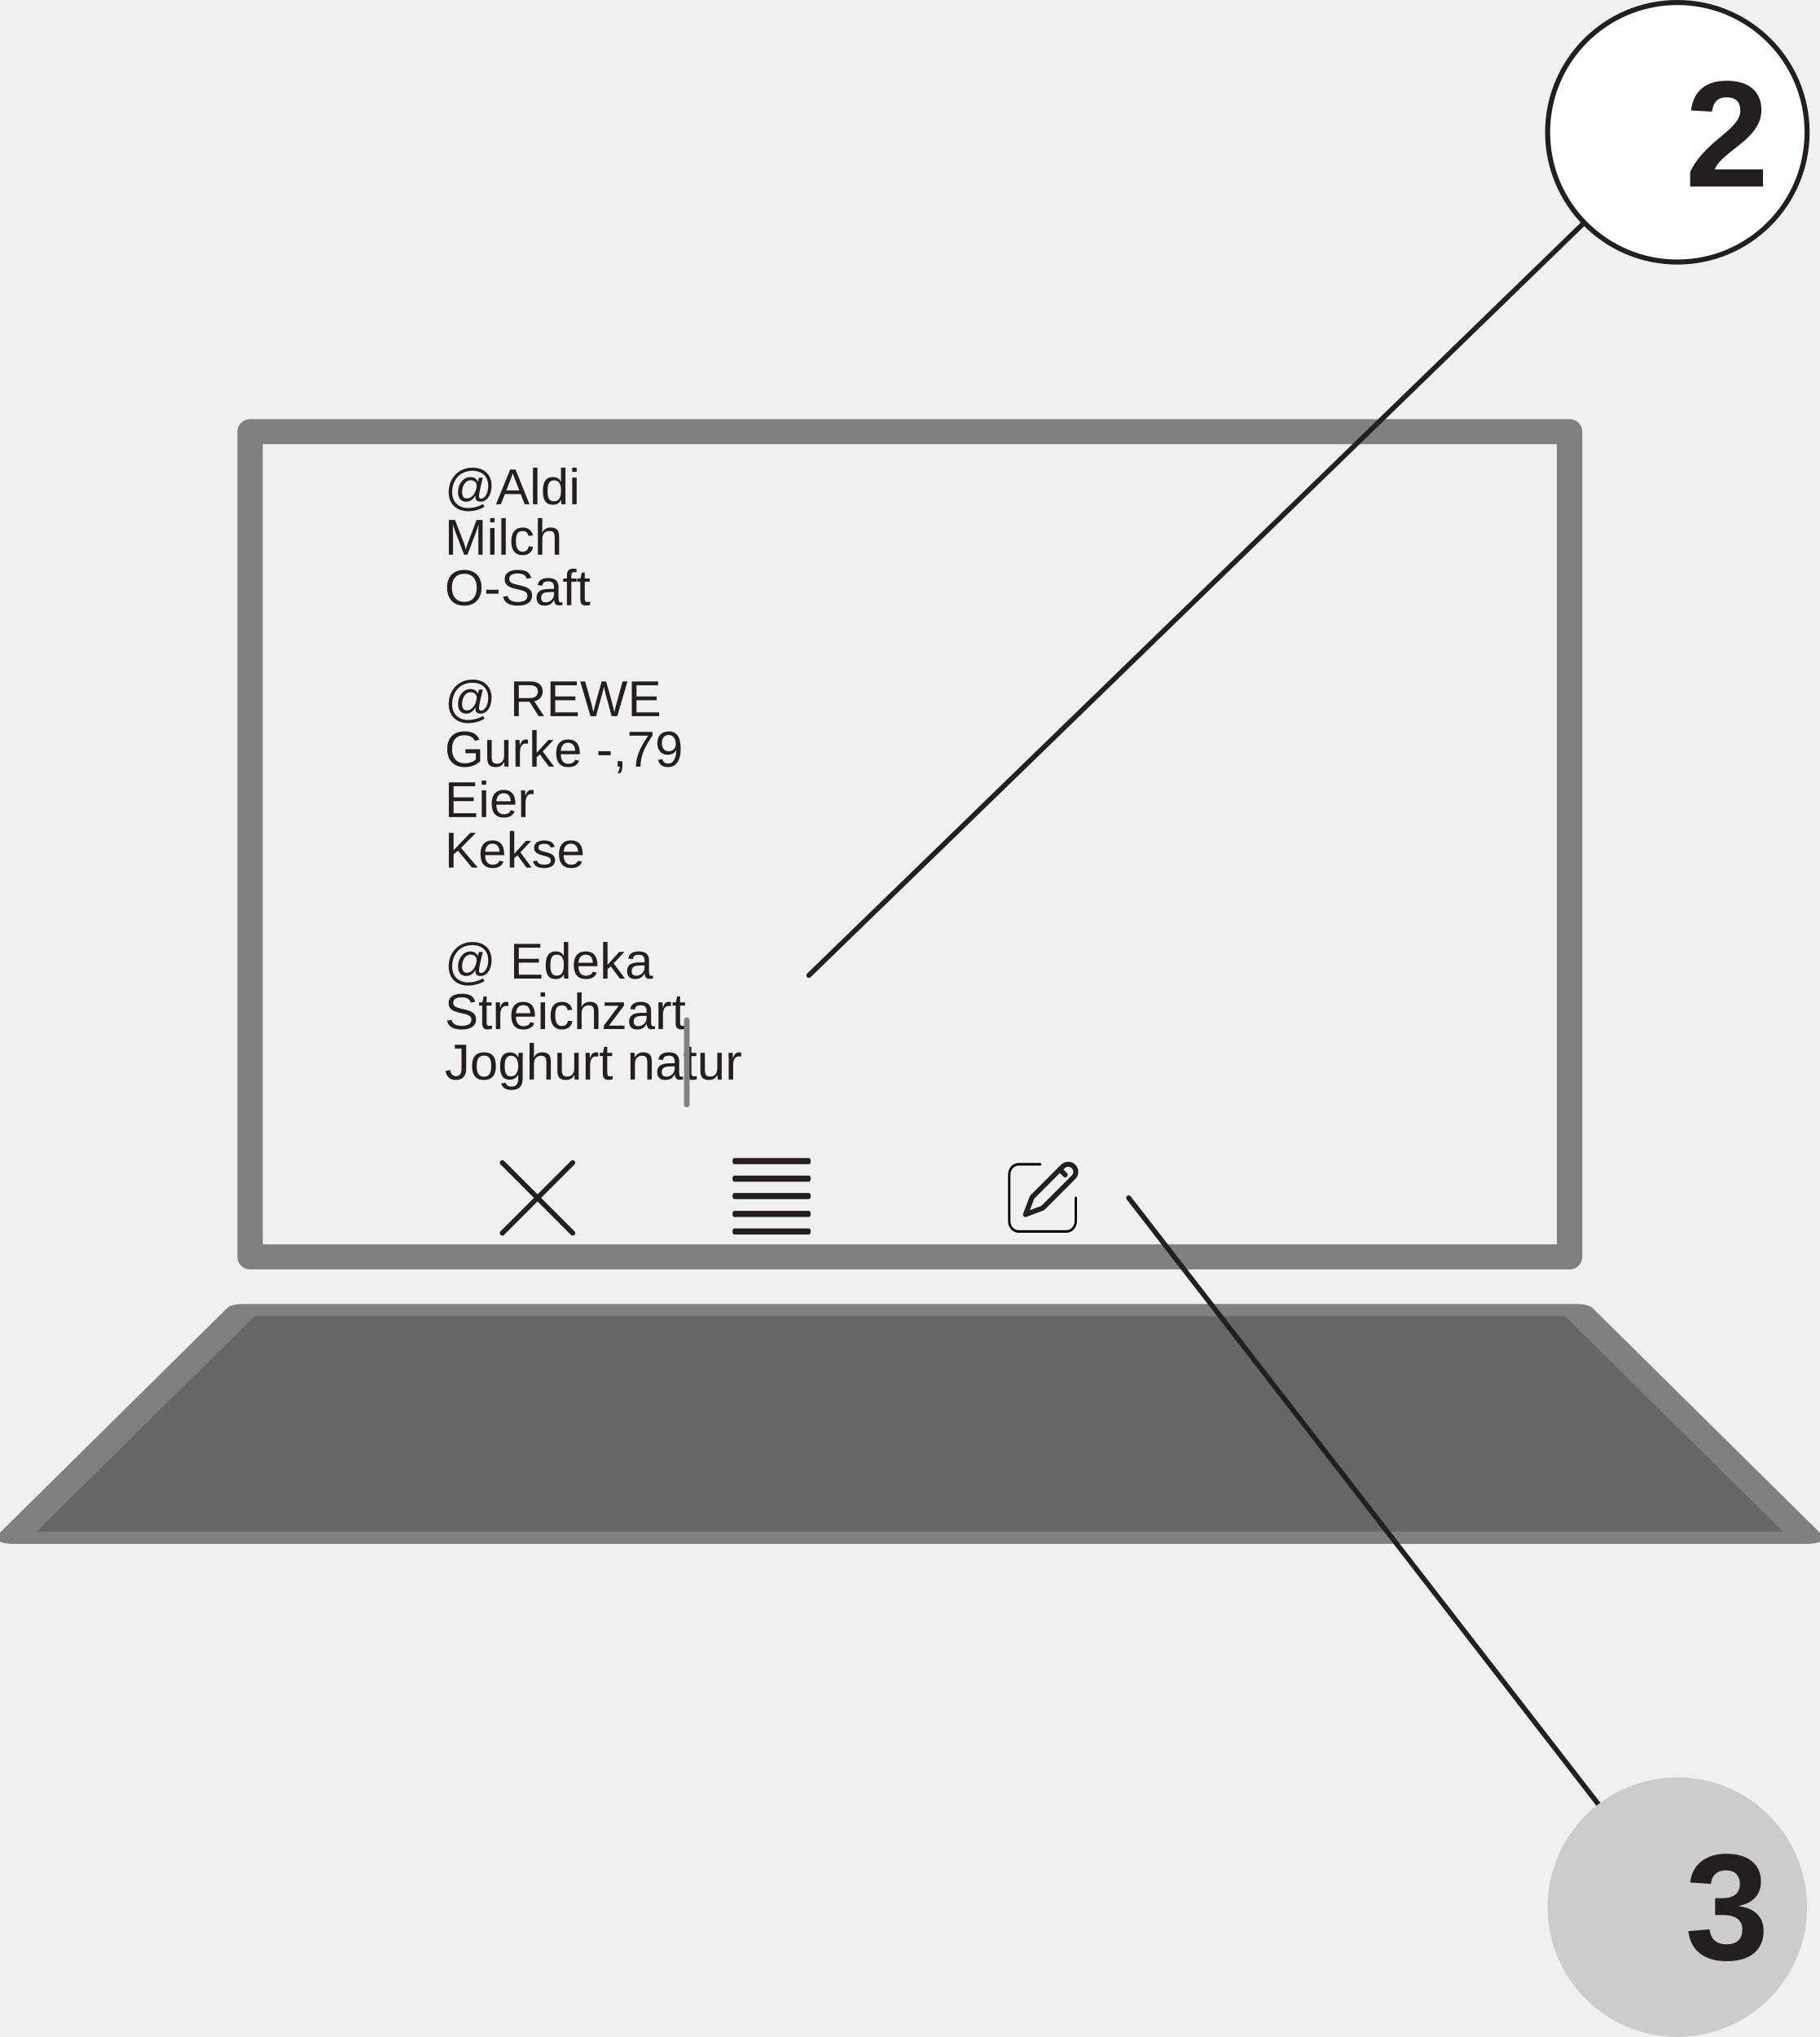
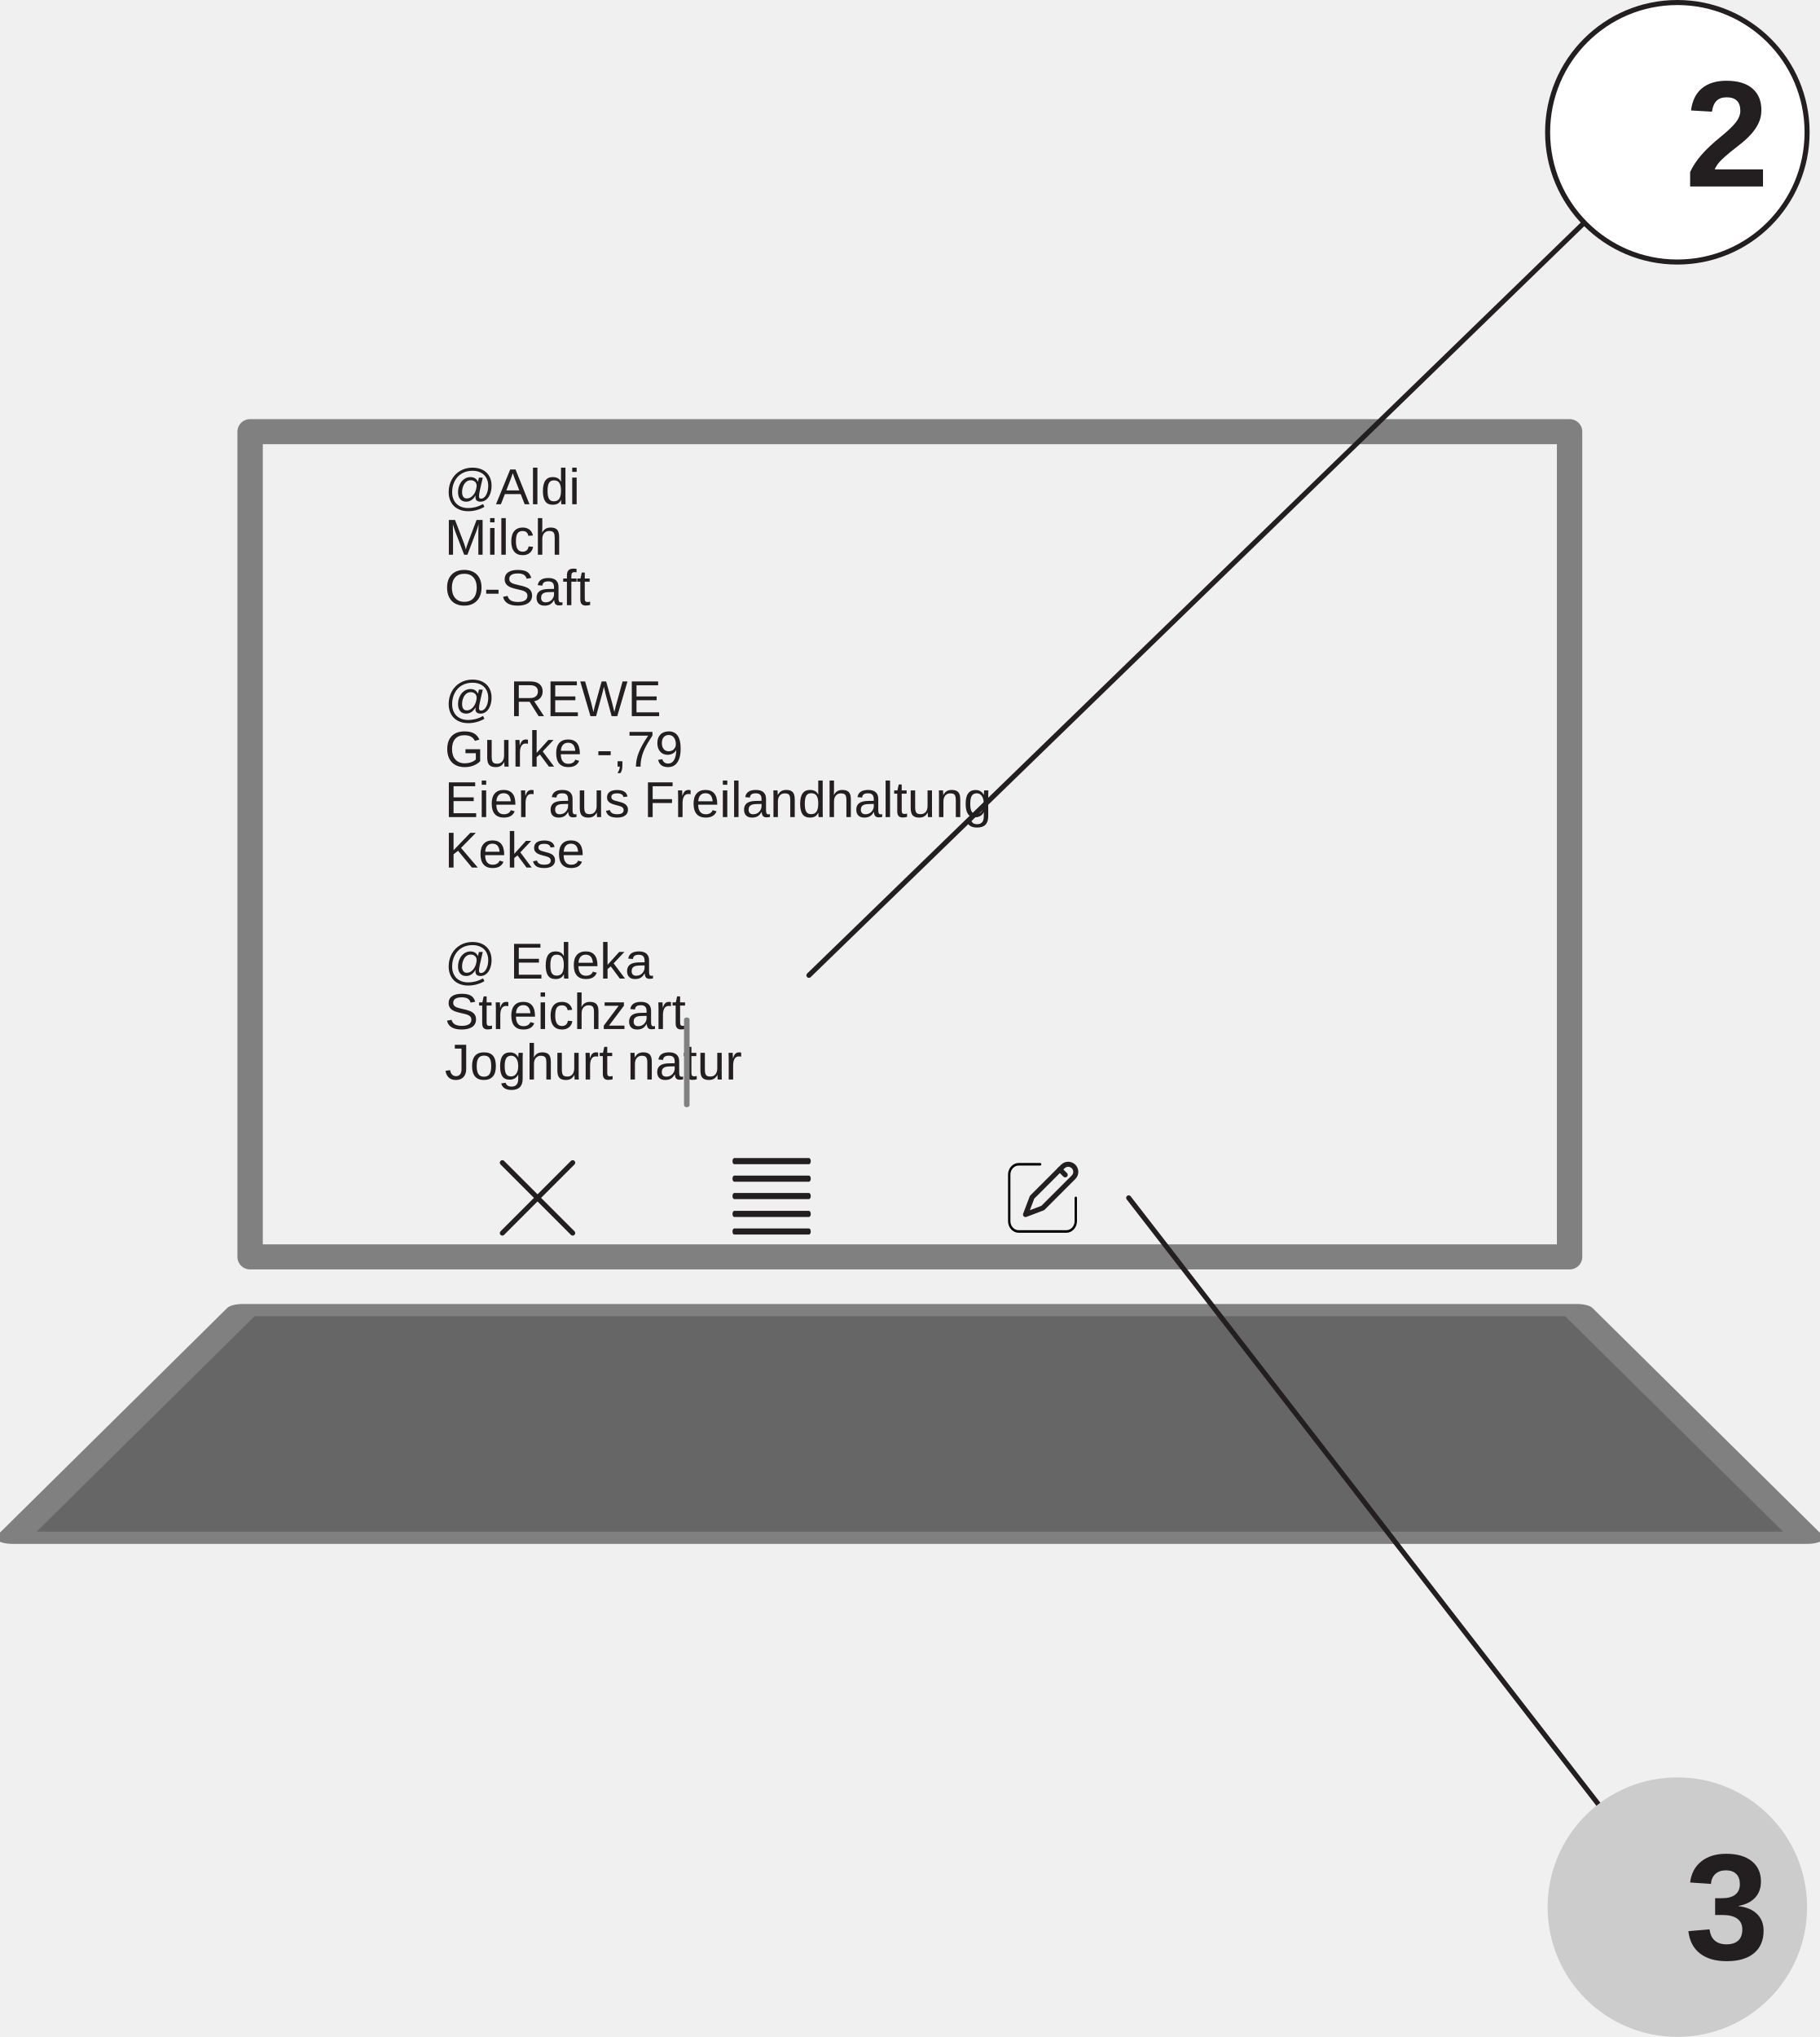
<svg xmlns="http://www.w3.org/2000/svg" width="100%" height="100%" viewBox="0 0 1503 1682" version="1.1" xml:space="preserve" style="fill-rule:evenodd;clip-rule:evenodd;stroke-linecap:round;stroke-linejoin:round;stroke-miterlimit:20;">
  <g transform="matrix(1,0,0,1,-2958.41,-560.502)">
    <g transform="matrix(1,0,0,0.989891,2446.81,17.3759)">
      <rect x="522.015" y="550.778" width="1481.96" height="1696.97" style="fill:none;" />
    </g>
    <g transform="matrix(1.34593,0,0,0.491561,1982.96,934.876)">
      <path d="M1833.55,1821.52L732.48,1821.52L873.793,1439.11L1692.23,1439.11L1833.55,1821.52Z" style="fill:rgb(102,102,102);stroke:rgb(128,128,128);stroke-width:20.56px;" />
    </g>
    <g transform="matrix(1.20198,0,0,1.18794,2252.84,-36.8209)">
      <rect x="758.853" y="802.866" width="906.567" height="573.609" style="fill:none;stroke:rgb(128,128,128);stroke-width:17.43px;" />
    </g>
    <g transform="matrix(0.143803,0,0,0.143803,3268.65,1190.54)">
      <g transform="matrix(0.7167,0,0,0.779373,3624.81,2259.49)">
        <path d="M266.667,57.143L95.238,57.143C53.159,57.143 19.048,91.254 19.048,133.333L19.048,476.205C19.048,518.283 53.159,552.395 95.238,552.395L476.19,552.395C518.269,552.395 552.381,518.283 552.381,476.205L552.381,304.762" style="fill:none;stroke:black;stroke-width:18.81px;stroke-miterlimit:4;" />
      </g>
      <g transform="matrix(-0.496711,0.496711,-0.496711,-0.496711,4912.56,2357.21)">
        <g transform="matrix(-2.77556e-16,1,-1,-2.77556e-16,2098.95,-196.347)">
          <path d="M1147.65,673.53L1209.62,811.248L1209.62,1167.1C1209.62,1201.31 1181.85,1229.08 1147.65,1229.08C1113.45,1229.08 1085.68,1201.31 1085.68,1167.1L1085.68,811.248L1147.65,673.53Z" style="fill:none;stroke:rgb(35,31,32);stroke-width:41.25px;" />
        </g>
        <path d="M966.613,1013.28L966.613,951.303" style="fill:none;stroke:rgb(35,31,32);stroke-width:41.25px;" />
      </g>
    </g>
    <g transform="matrix(0.272339,0,0,0.272339,3299.19,1444.41)">
      <path d="M272,493L485.338,279.662" style="fill:none;stroke:rgb(35,31,32);stroke-width:15.3px;stroke-miterlimit:1.5;" />
      <g transform="matrix(6.12323e-17,-1,1,6.12323e-17,-7.66221,765)">
        <path d="M272,493L485.338,279.662" style="fill:none;stroke:rgb(35,31,32);stroke-width:15.3px;stroke-miterlimit:1.5;" />
      </g>
    </g>
    <g transform="matrix(0.340905,0,0,0.411431,2546.85,925.602)">
      <g transform="matrix(0.818558,0,0,1.13218,1734.32,-766.58)">
        <path d="M1529.33,1951.57L1750.07,1951.57" style="fill:none;stroke:rgb(35,31,32);stroke-width:10.85px;" />
      </g>
      <g transform="matrix(0.818558,0,0,1.13218,1734.32,-731.428)">
        <path d="M1529.33,1951.57L1750.07,1951.57" style="fill:none;stroke:rgb(35,31,32);stroke-width:10.85px;" />
      </g>
      <g transform="matrix(0.818558,0,0,1.13218,1734.32,-696.506)">
        <path d="M1529.33,1951.57L1750.07,1951.57" style="fill:none;stroke:rgb(35,31,32);stroke-width:10.85px;" />
      </g>
      <g transform="matrix(0.818558,0,0,1.13218,1734.32,-660.624)">
        <path d="M1529.33,1951.57L1750.07,1951.57" style="fill:none;stroke:rgb(35,31,32);stroke-width:10.85px;" />
      </g>
      <g transform="matrix(0.818558,0,0,1.13218,1734.32,-625.366)">
        <path d="M1529.33,1951.57L1750.07,1951.57" style="fill:none;stroke:rgb(35,31,32);stroke-width:10.85px;" />
      </g>
    </g>
    <g transform="matrix(1,0,0,1,7.64705,205.044)">
      <text x="3306.44px" y="771.817px" style="font-family:'ArialNarrow', 'Arial', sans-serif;font-stretch:condensed;font-size:41.667px;fill:rgb(35,31,32);">
@Aldi</text>
      <text x="3306.44px" y="813.483px" style="font-family:'ArialNarrow', 'Arial', sans-serif;font-stretch:condensed;font-size:41.667px;fill:rgb(35,31,32);">
Milch</text>
      <text x="3306.44px" y="855.15px" style="font-family:'ArialNarrow', 'Arial', sans-serif;font-stretch:condensed;font-size:41.667px;fill:rgb(35,31,32);">
O-Saft</text>
      <text x="3306.44px" y="946.817px" style="font-family:'ArialNarrow', 'Arial', sans-serif;font-stretch:condensed;font-size:41.667px;fill:rgb(35,31,32);">
@ REWE</text>
      <text x="3306.44px" y="988.483px" style="font-family:'ArialNarrow', 'Arial', sans-serif;font-stretch:condensed;font-size:41.667px;fill:rgb(35,31,32);">
Gurke -,79</text>
      <text x="3306.44px" y="1030.15px" style="font-family:'ArialNarrow', 'Arial', sans-serif;font-stretch:condensed;font-size:41.667px;fill:rgb(35,31,32);">
- Eier</text>
+ Eier aus Freilandhaltung</text>
      <text x="3306.44px" y="1071.82px" style="font-family:'ArialNarrow', 'Arial', sans-serif;font-stretch:condensed;font-size:41.667px;fill:rgb(35,31,32);">
Kekse</text>
      <text x="3306.44px" y="1163.48px" style="font-family:'ArialNarrow', 'Arial', sans-serif;font-stretch:condensed;font-size:41.667px;fill:rgb(35,31,32);">
@ Edeka</text>
      <text x="3306.44px" y="1205.15px" style="font-family:'ArialNarrow', 'Arial', sans-serif;font-stretch:condensed;font-size:41.667px;fill:rgb(35,31,32);">
Streichzart</text>
      <text x="3306.44px" y="1246.82px" style="font-family:'ArialNarrow', 'Arial', sans-serif;font-stretch:condensed;font-size:41.667px;fill:rgb(35,31,32);">
Joghurt natur</text>
    </g>
    <g transform="matrix(1,0,0,1,3425.74,-1215.14)">
      <path d="M917.908,3349.65L464.795,2764.76" style="fill:none;stroke:rgb(35,31,32);stroke-width:4.17px;" />
    </g>
    <g transform="matrix(1,0,0,1,3804.01,409.348)">
      <circle cx="539.629" cy="1725.92" r="107.14" style="fill:rgb(204,204,204);" />
      <g transform="matrix(1,0,0,1,0,-1.50646)">
        <text x="511.125px" y="1770.65px" style="font-family:'ArialNarrow-Bold', 'Arial', sans-serif;font-weight:700;font-stretch:condensed;font-size:125px;fill:rgb(35,31,32);">
3</text>
      </g>
    </g>
    <g transform="matrix(1,0,0,1,3425.74,-2081.54)">
      <path d="M917.908,2751.26L200.712,3447.39" style="fill:none;stroke:rgb(35,31,32);stroke-width:4.17px;" />
    </g>
    <g transform="matrix(1,0,0,0.814516,567.452,516.541)">
      <path d="M2958.14,1087.71L2958.14,1174.13" style="fill:none;stroke:rgb(128,128,128);stroke-width:4.57px;" />
    </g>
    <g transform="matrix(1,0,0,1,-10.6677,-807.536)">
      <g transform="matrix(1,0,0,1,3814.68,-248.654)">
        <circle cx="539.629" cy="1725.92" r="107.14" style="fill:white;stroke:rgb(35,31,32);stroke-width:4.17px;" />
      </g>
      <g transform="matrix(1,0,0,1,3814.68,-248.654)">
        <text x="511.125px" y="1770.65px" style="font-family:'ArialNarrow-Bold', 'Arial', sans-serif;font-weight:700;font-stretch:condensed;font-size:125px;fill:rgb(35,31,32);">
2</text>
      </g>
    </g>
  </g>
</svg>
